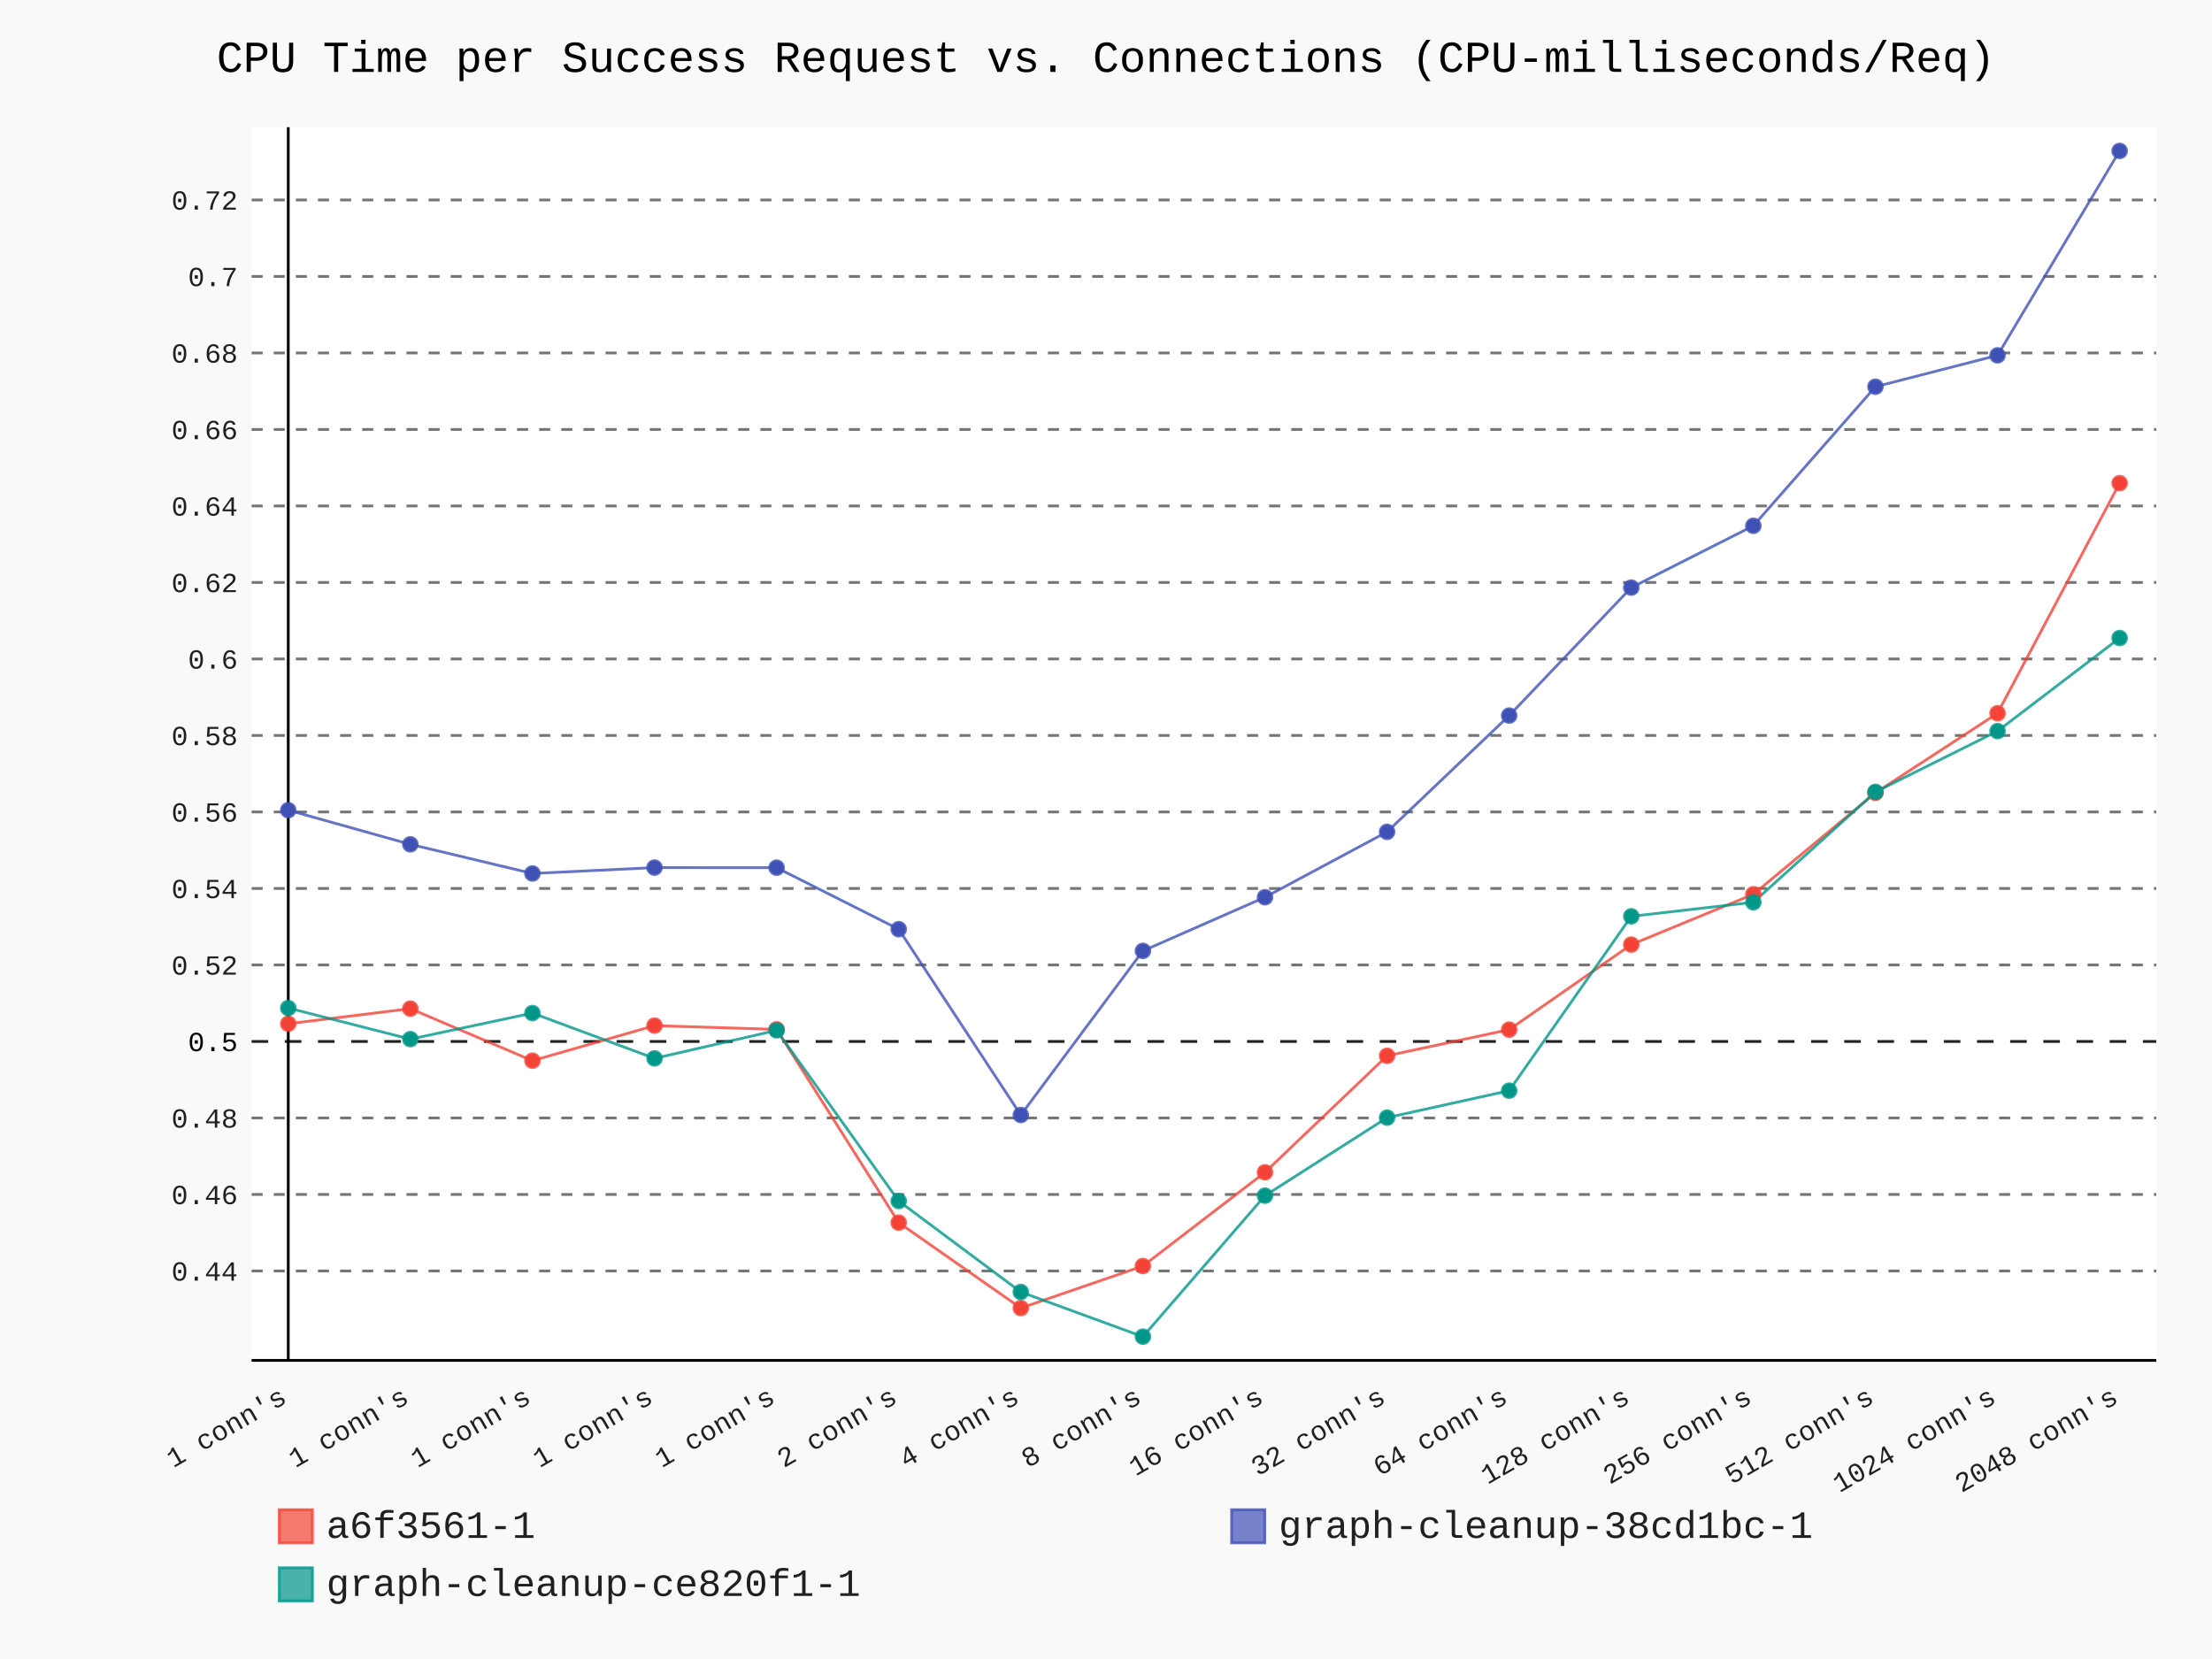
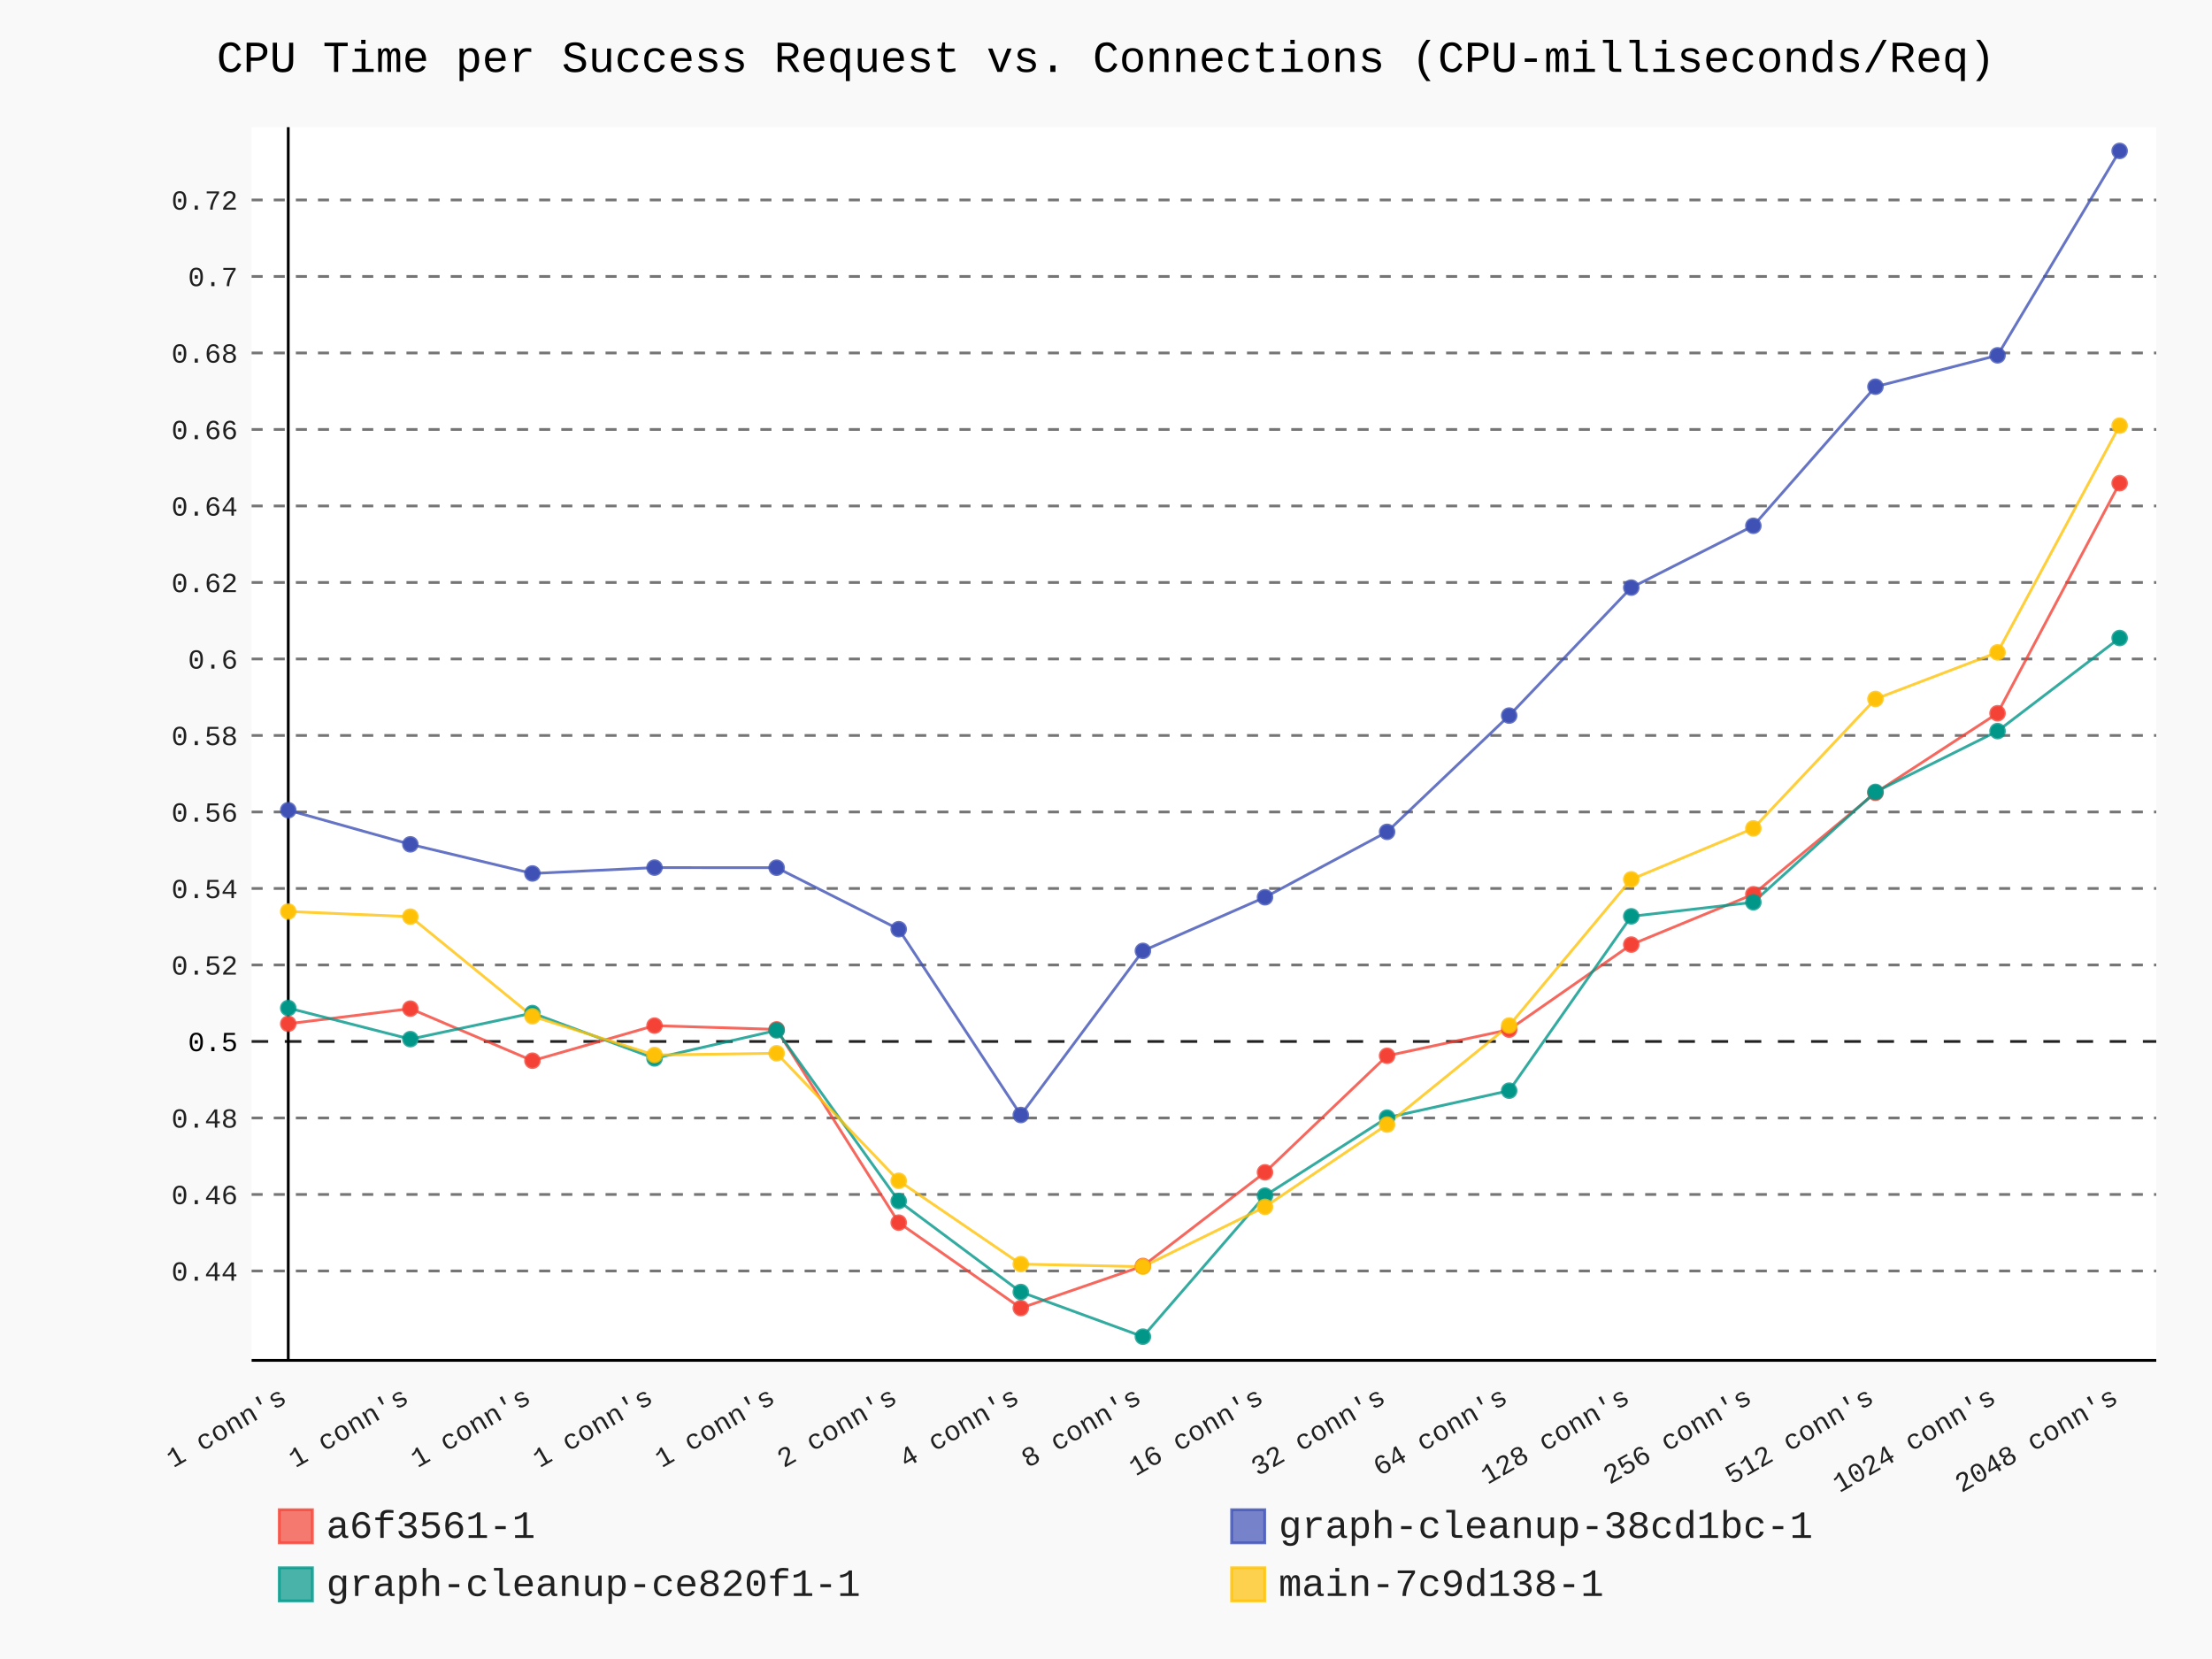
- <svg xmlns="http://www.w3.org/2000/svg" id="chart-e49826d6-8e26-4196-9e8d-08a854d0d853" class="pygal-chart" viewBox="0 0 800 600">
+ <svg xmlns="http://www.w3.org/2000/svg" id="chart-fb53448d-6009-46d5-8c58-4f2c62f61ac2" class="pygal-chart" viewBox="0 0 800 600">
  <defs>
-     <style type="text/css">#chart-e49826d6-8e26-4196-9e8d-08a854d0d853{-webkit-user-select:none;-webkit-font-smoothing:antialiased;font-family:Consolas,"Liberation Mono",Menlo,Courier,monospace}#chart-e49826d6-8e26-4196-9e8d-08a854d0d853 .title{font-family:Consolas,"Liberation Mono",Menlo,Courier,monospace;font-size:16px}#chart-e49826d6-8e26-4196-9e8d-08a854d0d853 .legends .legend text{font-family:Consolas,"Liberation Mono",Menlo,Courier,monospace;font-size:14px}#chart-e49826d6-8e26-4196-9e8d-08a854d0d853 .axis text{font-family:Consolas,"Liberation Mono",Menlo,Courier,monospace;font-size:10px}#chart-e49826d6-8e26-4196-9e8d-08a854d0d853 .axis text.major{font-family:Consolas,"Liberation Mono",Menlo,Courier,monospace;font-size:10px}#chart-e49826d6-8e26-4196-9e8d-08a854d0d853 .text-overlay text.value{font-family:Consolas,"Liberation Mono",Menlo,Courier,monospace;font-size:16px}#chart-e49826d6-8e26-4196-9e8d-08a854d0d853 .text-overlay text.label{font-family:Consolas,"Liberation Mono",Menlo,Courier,monospace;font-size:10px}#chart-e49826d6-8e26-4196-9e8d-08a854d0d853 .tooltip{font-family:Consolas,"Liberation Mono",Menlo,Courier,monospace;font-size:14px}#chart-e49826d6-8e26-4196-9e8d-08a854d0d853 text.no_data{font-family:Consolas,"Liberation Mono",Menlo,Courier,monospace;font-size:64px}
- #chart-e49826d6-8e26-4196-9e8d-08a854d0d853{background-color:rgba(249,249,249,1)}#chart-e49826d6-8e26-4196-9e8d-08a854d0d853 path,#chart-e49826d6-8e26-4196-9e8d-08a854d0d853 line,#chart-e49826d6-8e26-4196-9e8d-08a854d0d853 rect,#chart-e49826d6-8e26-4196-9e8d-08a854d0d853 circle{-webkit-transition:150ms;-moz-transition:150ms;transition:150ms}#chart-e49826d6-8e26-4196-9e8d-08a854d0d853 .graph &gt; .background{fill:rgba(249,249,249,1)}#chart-e49826d6-8e26-4196-9e8d-08a854d0d853 .plot &gt; .background{fill:rgba(255,255,255,1)}#chart-e49826d6-8e26-4196-9e8d-08a854d0d853 .graph{fill:rgba(0,0,0,.87)}#chart-e49826d6-8e26-4196-9e8d-08a854d0d853 text.no_data{fill:rgba(0,0,0,1)}#chart-e49826d6-8e26-4196-9e8d-08a854d0d853 .title{fill:rgba(0,0,0,1)}#chart-e49826d6-8e26-4196-9e8d-08a854d0d853 .legends .legend text{fill:rgba(0,0,0,.87)}#chart-e49826d6-8e26-4196-9e8d-08a854d0d853 .legends .legend:hover text{fill:rgba(0,0,0,1)}#chart-e49826d6-8e26-4196-9e8d-08a854d0d853 .axis .line{stroke:rgba(0,0,0,1)}#chart-e49826d6-8e26-4196-9e8d-08a854d0d853 .axis .guide.line{stroke:rgba(0,0,0,.54)}#chart-e49826d6-8e26-4196-9e8d-08a854d0d853 .axis .major.line{stroke:rgba(0,0,0,.87)}#chart-e49826d6-8e26-4196-9e8d-08a854d0d853 .axis text.major{fill:rgba(0,0,0,1)}#chart-e49826d6-8e26-4196-9e8d-08a854d0d853 .axis.y .guides:hover .guide.line,#chart-e49826d6-8e26-4196-9e8d-08a854d0d853 .line-graph .axis.x .guides:hover .guide.line,#chart-e49826d6-8e26-4196-9e8d-08a854d0d853 .stackedline-graph .axis.x .guides:hover .guide.line,#chart-e49826d6-8e26-4196-9e8d-08a854d0d853 .xy-graph .axis.x .guides:hover .guide.line{stroke:rgba(0,0,0,1)}#chart-e49826d6-8e26-4196-9e8d-08a854d0d853 .axis .guides:hover text{fill:rgba(0,0,0,1)}#chart-e49826d6-8e26-4196-9e8d-08a854d0d853 .reactive{fill-opacity:.7;stroke-opacity:.8}#chart-e49826d6-8e26-4196-9e8d-08a854d0d853 .ci{stroke:rgba(0,0,0,.87)}#chart-e49826d6-8e26-4196-9e8d-08a854d0d853 .reactive.active,#chart-e49826d6-8e26-4196-9e8d-08a854d0d853 .active .reactive{fill-opacity:.8;stroke-opacity:.9;stroke-width:4}#chart-e49826d6-8e26-4196-9e8d-08a854d0d853 .ci .reactive.active{stroke-width:1.5}#chart-e49826d6-8e26-4196-9e8d-08a854d0d853 .series text{fill:rgba(0,0,0,1)}#chart-e49826d6-8e26-4196-9e8d-08a854d0d853 .tooltip rect{fill:rgba(255,255,255,1);stroke:rgba(0,0,0,1);-webkit-transition:opacity 150ms;-moz-transition:opacity 150ms;transition:opacity 150ms}#chart-e49826d6-8e26-4196-9e8d-08a854d0d853 .tooltip .label{fill:rgba(0,0,0,.87)}#chart-e49826d6-8e26-4196-9e8d-08a854d0d853 .tooltip .label{fill:rgba(0,0,0,.87)}#chart-e49826d6-8e26-4196-9e8d-08a854d0d853 .tooltip .legend{font-size:.8em;fill:rgba(0,0,0,.54)}#chart-e49826d6-8e26-4196-9e8d-08a854d0d853 .tooltip .x_label{font-size:.6em;fill:rgba(0,0,0,1)}#chart-e49826d6-8e26-4196-9e8d-08a854d0d853 .tooltip .xlink{font-size:.5em;text-decoration:underline}#chart-e49826d6-8e26-4196-9e8d-08a854d0d853 .tooltip .value{font-size:1.5em}#chart-e49826d6-8e26-4196-9e8d-08a854d0d853 .bound{font-size:.5em}#chart-e49826d6-8e26-4196-9e8d-08a854d0d853 .max-value{font-size:.75em;fill:rgba(0,0,0,.54)}#chart-e49826d6-8e26-4196-9e8d-08a854d0d853 .map-element{fill:rgba(255,255,255,1);stroke:rgba(0,0,0,.54) !important}#chart-e49826d6-8e26-4196-9e8d-08a854d0d853 .map-element .reactive{fill-opacity:inherit;stroke-opacity:inherit}#chart-e49826d6-8e26-4196-9e8d-08a854d0d853 .color-0,#chart-e49826d6-8e26-4196-9e8d-08a854d0d853 .color-0 a:visited{stroke:#F44336;fill:#F44336}#chart-e49826d6-8e26-4196-9e8d-08a854d0d853 .color-1,#chart-e49826d6-8e26-4196-9e8d-08a854d0d853 .color-1 a:visited{stroke:#3F51B5;fill:#3F51B5}#chart-e49826d6-8e26-4196-9e8d-08a854d0d853 .color-2,#chart-e49826d6-8e26-4196-9e8d-08a854d0d853 .color-2 a:visited{stroke:#009688;fill:#009688}#chart-e49826d6-8e26-4196-9e8d-08a854d0d853 .text-overlay .color-0 text{fill:black}#chart-e49826d6-8e26-4196-9e8d-08a854d0d853 .text-overlay .color-1 text{fill:black}#chart-e49826d6-8e26-4196-9e8d-08a854d0d853 .text-overlay .color-2 text{fill:black}
- #chart-e49826d6-8e26-4196-9e8d-08a854d0d853 text.no_data{text-anchor:middle}#chart-e49826d6-8e26-4196-9e8d-08a854d0d853 .guide.line{fill:none}#chart-e49826d6-8e26-4196-9e8d-08a854d0d853 .centered{text-anchor:middle}#chart-e49826d6-8e26-4196-9e8d-08a854d0d853 .title{text-anchor:middle}#chart-e49826d6-8e26-4196-9e8d-08a854d0d853 .legends .legend text{fill-opacity:1}#chart-e49826d6-8e26-4196-9e8d-08a854d0d853 .axis.x text{text-anchor:middle}#chart-e49826d6-8e26-4196-9e8d-08a854d0d853 .axis.x:not(.web) text[transform]{text-anchor:start}#chart-e49826d6-8e26-4196-9e8d-08a854d0d853 .axis.x:not(.web) text[transform].backwards{text-anchor:end}#chart-e49826d6-8e26-4196-9e8d-08a854d0d853 .axis.y text{text-anchor:end}#chart-e49826d6-8e26-4196-9e8d-08a854d0d853 .axis.y text[transform].backwards{text-anchor:start}#chart-e49826d6-8e26-4196-9e8d-08a854d0d853 .axis.y2 text{text-anchor:start}#chart-e49826d6-8e26-4196-9e8d-08a854d0d853 .axis.y2 text[transform].backwards{text-anchor:end}#chart-e49826d6-8e26-4196-9e8d-08a854d0d853 .axis .guide.line{stroke-dasharray:4,4}#chart-e49826d6-8e26-4196-9e8d-08a854d0d853 .axis .major.guide.line{stroke-dasharray:6,6}#chart-e49826d6-8e26-4196-9e8d-08a854d0d853 .horizontal .axis.y .guide.line,#chart-e49826d6-8e26-4196-9e8d-08a854d0d853 .horizontal .axis.y2 .guide.line,#chart-e49826d6-8e26-4196-9e8d-08a854d0d853 .vertical .axis.x .guide.line{opacity:0}#chart-e49826d6-8e26-4196-9e8d-08a854d0d853 .horizontal .axis.always_show .guide.line,#chart-e49826d6-8e26-4196-9e8d-08a854d0d853 .vertical .axis.always_show .guide.line{opacity:1 !important}#chart-e49826d6-8e26-4196-9e8d-08a854d0d853 .axis.y .guides:hover .guide.line,#chart-e49826d6-8e26-4196-9e8d-08a854d0d853 .axis.y2 .guides:hover .guide.line,#chart-e49826d6-8e26-4196-9e8d-08a854d0d853 .axis.x .guides:hover .guide.line{opacity:1}#chart-e49826d6-8e26-4196-9e8d-08a854d0d853 .axis .guides:hover text{opacity:1}#chart-e49826d6-8e26-4196-9e8d-08a854d0d853 .nofill{fill:none}#chart-e49826d6-8e26-4196-9e8d-08a854d0d853 .subtle-fill{fill-opacity:.2}#chart-e49826d6-8e26-4196-9e8d-08a854d0d853 .dot{stroke-width:1px;fill-opacity:1}#chart-e49826d6-8e26-4196-9e8d-08a854d0d853 .dot.active{stroke-width:5px}#chart-e49826d6-8e26-4196-9e8d-08a854d0d853 .dot.negative{fill:transparent}#chart-e49826d6-8e26-4196-9e8d-08a854d0d853 text,#chart-e49826d6-8e26-4196-9e8d-08a854d0d853 tspan{stroke:none !important}#chart-e49826d6-8e26-4196-9e8d-08a854d0d853 .series text.active{opacity:1}#chart-e49826d6-8e26-4196-9e8d-08a854d0d853 .tooltip rect{fill-opacity:.95;stroke-width:.5}#chart-e49826d6-8e26-4196-9e8d-08a854d0d853 .tooltip text{fill-opacity:1}#chart-e49826d6-8e26-4196-9e8d-08a854d0d853 .showable{visibility:hidden}#chart-e49826d6-8e26-4196-9e8d-08a854d0d853 .showable.shown{visibility:visible}#chart-e49826d6-8e26-4196-9e8d-08a854d0d853 .gauge-background{fill:rgba(229,229,229,1);stroke:none}#chart-e49826d6-8e26-4196-9e8d-08a854d0d853 .bg-lines{stroke:rgba(249,249,249,1);stroke-width:2px}</style>
+     <style type="text/css">#chart-fb53448d-6009-46d5-8c58-4f2c62f61ac2{-webkit-user-select:none;-webkit-font-smoothing:antialiased;font-family:Consolas,"Liberation Mono",Menlo,Courier,monospace}#chart-fb53448d-6009-46d5-8c58-4f2c62f61ac2 .title{font-family:Consolas,"Liberation Mono",Menlo,Courier,monospace;font-size:16px}#chart-fb53448d-6009-46d5-8c58-4f2c62f61ac2 .legends .legend text{font-family:Consolas,"Liberation Mono",Menlo,Courier,monospace;font-size:14px}#chart-fb53448d-6009-46d5-8c58-4f2c62f61ac2 .axis text{font-family:Consolas,"Liberation Mono",Menlo,Courier,monospace;font-size:10px}#chart-fb53448d-6009-46d5-8c58-4f2c62f61ac2 .axis text.major{font-family:Consolas,"Liberation Mono",Menlo,Courier,monospace;font-size:10px}#chart-fb53448d-6009-46d5-8c58-4f2c62f61ac2 .text-overlay text.value{font-family:Consolas,"Liberation Mono",Menlo,Courier,monospace;font-size:16px}#chart-fb53448d-6009-46d5-8c58-4f2c62f61ac2 .text-overlay text.label{font-family:Consolas,"Liberation Mono",Menlo,Courier,monospace;font-size:10px}#chart-fb53448d-6009-46d5-8c58-4f2c62f61ac2 .tooltip{font-family:Consolas,"Liberation Mono",Menlo,Courier,monospace;font-size:14px}#chart-fb53448d-6009-46d5-8c58-4f2c62f61ac2 text.no_data{font-family:Consolas,"Liberation Mono",Menlo,Courier,monospace;font-size:64px}
+ #chart-fb53448d-6009-46d5-8c58-4f2c62f61ac2{background-color:rgba(249,249,249,1)}#chart-fb53448d-6009-46d5-8c58-4f2c62f61ac2 path,#chart-fb53448d-6009-46d5-8c58-4f2c62f61ac2 line,#chart-fb53448d-6009-46d5-8c58-4f2c62f61ac2 rect,#chart-fb53448d-6009-46d5-8c58-4f2c62f61ac2 circle{-webkit-transition:150ms;-moz-transition:150ms;transition:150ms}#chart-fb53448d-6009-46d5-8c58-4f2c62f61ac2 .graph &gt; .background{fill:rgba(249,249,249,1)}#chart-fb53448d-6009-46d5-8c58-4f2c62f61ac2 .plot &gt; .background{fill:rgba(255,255,255,1)}#chart-fb53448d-6009-46d5-8c58-4f2c62f61ac2 .graph{fill:rgba(0,0,0,.87)}#chart-fb53448d-6009-46d5-8c58-4f2c62f61ac2 text.no_data{fill:rgba(0,0,0,1)}#chart-fb53448d-6009-46d5-8c58-4f2c62f61ac2 .title{fill:rgba(0,0,0,1)}#chart-fb53448d-6009-46d5-8c58-4f2c62f61ac2 .legends .legend text{fill:rgba(0,0,0,.87)}#chart-fb53448d-6009-46d5-8c58-4f2c62f61ac2 .legends .legend:hover text{fill:rgba(0,0,0,1)}#chart-fb53448d-6009-46d5-8c58-4f2c62f61ac2 .axis .line{stroke:rgba(0,0,0,1)}#chart-fb53448d-6009-46d5-8c58-4f2c62f61ac2 .axis .guide.line{stroke:rgba(0,0,0,.54)}#chart-fb53448d-6009-46d5-8c58-4f2c62f61ac2 .axis .major.line{stroke:rgba(0,0,0,.87)}#chart-fb53448d-6009-46d5-8c58-4f2c62f61ac2 .axis text.major{fill:rgba(0,0,0,1)}#chart-fb53448d-6009-46d5-8c58-4f2c62f61ac2 .axis.y .guides:hover .guide.line,#chart-fb53448d-6009-46d5-8c58-4f2c62f61ac2 .line-graph .axis.x .guides:hover .guide.line,#chart-fb53448d-6009-46d5-8c58-4f2c62f61ac2 .stackedline-graph .axis.x .guides:hover .guide.line,#chart-fb53448d-6009-46d5-8c58-4f2c62f61ac2 .xy-graph .axis.x .guides:hover .guide.line{stroke:rgba(0,0,0,1)}#chart-fb53448d-6009-46d5-8c58-4f2c62f61ac2 .axis .guides:hover text{fill:rgba(0,0,0,1)}#chart-fb53448d-6009-46d5-8c58-4f2c62f61ac2 .reactive{fill-opacity:.7;stroke-opacity:.8}#chart-fb53448d-6009-46d5-8c58-4f2c62f61ac2 .ci{stroke:rgba(0,0,0,.87)}#chart-fb53448d-6009-46d5-8c58-4f2c62f61ac2 .reactive.active,#chart-fb53448d-6009-46d5-8c58-4f2c62f61ac2 .active .reactive{fill-opacity:.8;stroke-opacity:.9;stroke-width:4}#chart-fb53448d-6009-46d5-8c58-4f2c62f61ac2 .ci .reactive.active{stroke-width:1.5}#chart-fb53448d-6009-46d5-8c58-4f2c62f61ac2 .series text{fill:rgba(0,0,0,1)}#chart-fb53448d-6009-46d5-8c58-4f2c62f61ac2 .tooltip rect{fill:rgba(255,255,255,1);stroke:rgba(0,0,0,1);-webkit-transition:opacity 150ms;-moz-transition:opacity 150ms;transition:opacity 150ms}#chart-fb53448d-6009-46d5-8c58-4f2c62f61ac2 .tooltip .label{fill:rgba(0,0,0,.87)}#chart-fb53448d-6009-46d5-8c58-4f2c62f61ac2 .tooltip .label{fill:rgba(0,0,0,.87)}#chart-fb53448d-6009-46d5-8c58-4f2c62f61ac2 .tooltip .legend{font-size:.8em;fill:rgba(0,0,0,.54)}#chart-fb53448d-6009-46d5-8c58-4f2c62f61ac2 .tooltip .x_label{font-size:.6em;fill:rgba(0,0,0,1)}#chart-fb53448d-6009-46d5-8c58-4f2c62f61ac2 .tooltip .xlink{font-size:.5em;text-decoration:underline}#chart-fb53448d-6009-46d5-8c58-4f2c62f61ac2 .tooltip .value{font-size:1.5em}#chart-fb53448d-6009-46d5-8c58-4f2c62f61ac2 .bound{font-size:.5em}#chart-fb53448d-6009-46d5-8c58-4f2c62f61ac2 .max-value{font-size:.75em;fill:rgba(0,0,0,.54)}#chart-fb53448d-6009-46d5-8c58-4f2c62f61ac2 .map-element{fill:rgba(255,255,255,1);stroke:rgba(0,0,0,.54) !important}#chart-fb53448d-6009-46d5-8c58-4f2c62f61ac2 .map-element .reactive{fill-opacity:inherit;stroke-opacity:inherit}#chart-fb53448d-6009-46d5-8c58-4f2c62f61ac2 .color-0,#chart-fb53448d-6009-46d5-8c58-4f2c62f61ac2 .color-0 a:visited{stroke:#F44336;fill:#F44336}#chart-fb53448d-6009-46d5-8c58-4f2c62f61ac2 .color-1,#chart-fb53448d-6009-46d5-8c58-4f2c62f61ac2 .color-1 a:visited{stroke:#3F51B5;fill:#3F51B5}#chart-fb53448d-6009-46d5-8c58-4f2c62f61ac2 .color-2,#chart-fb53448d-6009-46d5-8c58-4f2c62f61ac2 .color-2 a:visited{stroke:#009688;fill:#009688}#chart-fb53448d-6009-46d5-8c58-4f2c62f61ac2 .color-3,#chart-fb53448d-6009-46d5-8c58-4f2c62f61ac2 .color-3 a:visited{stroke:#FFC107;fill:#FFC107}#chart-fb53448d-6009-46d5-8c58-4f2c62f61ac2 .text-overlay .color-0 text{fill:black}#chart-fb53448d-6009-46d5-8c58-4f2c62f61ac2 .text-overlay .color-1 text{fill:black}#chart-fb53448d-6009-46d5-8c58-4f2c62f61ac2 .text-overlay .color-2 text{fill:black}#chart-fb53448d-6009-46d5-8c58-4f2c62f61ac2 .text-overlay .color-3 text{fill:black}
+ #chart-fb53448d-6009-46d5-8c58-4f2c62f61ac2 text.no_data{text-anchor:middle}#chart-fb53448d-6009-46d5-8c58-4f2c62f61ac2 .guide.line{fill:none}#chart-fb53448d-6009-46d5-8c58-4f2c62f61ac2 .centered{text-anchor:middle}#chart-fb53448d-6009-46d5-8c58-4f2c62f61ac2 .title{text-anchor:middle}#chart-fb53448d-6009-46d5-8c58-4f2c62f61ac2 .legends .legend text{fill-opacity:1}#chart-fb53448d-6009-46d5-8c58-4f2c62f61ac2 .axis.x text{text-anchor:middle}#chart-fb53448d-6009-46d5-8c58-4f2c62f61ac2 .axis.x:not(.web) text[transform]{text-anchor:start}#chart-fb53448d-6009-46d5-8c58-4f2c62f61ac2 .axis.x:not(.web) text[transform].backwards{text-anchor:end}#chart-fb53448d-6009-46d5-8c58-4f2c62f61ac2 .axis.y text{text-anchor:end}#chart-fb53448d-6009-46d5-8c58-4f2c62f61ac2 .axis.y text[transform].backwards{text-anchor:start}#chart-fb53448d-6009-46d5-8c58-4f2c62f61ac2 .axis.y2 text{text-anchor:start}#chart-fb53448d-6009-46d5-8c58-4f2c62f61ac2 .axis.y2 text[transform].backwards{text-anchor:end}#chart-fb53448d-6009-46d5-8c58-4f2c62f61ac2 .axis .guide.line{stroke-dasharray:4,4}#chart-fb53448d-6009-46d5-8c58-4f2c62f61ac2 .axis .major.guide.line{stroke-dasharray:6,6}#chart-fb53448d-6009-46d5-8c58-4f2c62f61ac2 .horizontal .axis.y .guide.line,#chart-fb53448d-6009-46d5-8c58-4f2c62f61ac2 .horizontal .axis.y2 .guide.line,#chart-fb53448d-6009-46d5-8c58-4f2c62f61ac2 .vertical .axis.x .guide.line{opacity:0}#chart-fb53448d-6009-46d5-8c58-4f2c62f61ac2 .horizontal .axis.always_show .guide.line,#chart-fb53448d-6009-46d5-8c58-4f2c62f61ac2 .vertical .axis.always_show .guide.line{opacity:1 !important}#chart-fb53448d-6009-46d5-8c58-4f2c62f61ac2 .axis.y .guides:hover .guide.line,#chart-fb53448d-6009-46d5-8c58-4f2c62f61ac2 .axis.y2 .guides:hover .guide.line,#chart-fb53448d-6009-46d5-8c58-4f2c62f61ac2 .axis.x .guides:hover .guide.line{opacity:1}#chart-fb53448d-6009-46d5-8c58-4f2c62f61ac2 .axis .guides:hover text{opacity:1}#chart-fb53448d-6009-46d5-8c58-4f2c62f61ac2 .nofill{fill:none}#chart-fb53448d-6009-46d5-8c58-4f2c62f61ac2 .subtle-fill{fill-opacity:.2}#chart-fb53448d-6009-46d5-8c58-4f2c62f61ac2 .dot{stroke-width:1px;fill-opacity:1}#chart-fb53448d-6009-46d5-8c58-4f2c62f61ac2 .dot.active{stroke-width:5px}#chart-fb53448d-6009-46d5-8c58-4f2c62f61ac2 .dot.negative{fill:transparent}#chart-fb53448d-6009-46d5-8c58-4f2c62f61ac2 text,#chart-fb53448d-6009-46d5-8c58-4f2c62f61ac2 tspan{stroke:none !important}#chart-fb53448d-6009-46d5-8c58-4f2c62f61ac2 .series text.active{opacity:1}#chart-fb53448d-6009-46d5-8c58-4f2c62f61ac2 .tooltip rect{fill-opacity:.95;stroke-width:.5}#chart-fb53448d-6009-46d5-8c58-4f2c62f61ac2 .tooltip text{fill-opacity:1}#chart-fb53448d-6009-46d5-8c58-4f2c62f61ac2 .showable{visibility:hidden}#chart-fb53448d-6009-46d5-8c58-4f2c62f61ac2 .showable.shown{visibility:visible}#chart-fb53448d-6009-46d5-8c58-4f2c62f61ac2 .gauge-background{fill:rgba(229,229,229,1);stroke:none}#chart-fb53448d-6009-46d5-8c58-4f2c62f61ac2 .bg-lines{stroke:rgba(249,249,249,1);stroke-width:2px}</style>
  </defs>
  <g class="graph line-graph vertical">
    <rect x="0" y="0" width="800" height="600" class="background" />
    <g transform="translate(91, 46)" class="plot">
      <rect x="0" y="0" width="688.842" height="446.0" class="background" />
      <g class="axis y always_show">
        <path d="M0 446 h688.842" class="line" />
        <g class="guides">
          <path d="M0 413.662 h688.842" class="guide line" />
          <text x="-5" y="417.162" class="">0.44</text>
        </g>
        <g class="guides">
          <path d="M0 385.994 h688.842" class="guide line" />
          <text x="-5" y="389.494" class="">0.46</text>
        </g>
        <g class="guides">
          <path d="M0 358.327 h688.842" class="guide line" />
          <text x="-5" y="361.827" class="">0.48</text>
        </g>
        <g class="guides">
          <path d="M0 330.66 h688.842" class="major guide line" />
          <text x="-5" y="334.16" class="major">0.5</text>
        </g>
        <g class="guides">
          <path d="M0 302.992 h688.842" class="guide line" />
          <text x="-5" y="306.492" class="">0.52</text>
        </g>
        <g class="guides">
          <path d="M0 275.325 h688.842" class="guide line" />
          <text x="-5" y="278.825" class="">0.54</text>
        </g>
        <g class="guides">
          <path d="M0 247.657 h688.842" class="guide line" />
          <text x="-5" y="251.157" class="">0.56</text>
        </g>
        <g class="guides">
          <path d="M0 219.99 h688.842" class="guide line" />
          <text x="-5" y="223.49" class="">0.58</text>
        </g>
        <g class="guides">
          <path d="M0 192.323 h688.842" class="guide line" />
          <text x="-5" y="195.823" class="">0.6</text>
        </g>
        <g class="guides">
          <path d="M0 164.655 h688.842" class="guide line" />
          <text x="-5" y="168.155" class="">0.62</text>
        </g>
        <g class="guides">
          <path d="M0 136.988 h688.842" class="guide line" />
          <text x="-5" y="140.488" class="">0.64</text>
        </g>
        <g class="guides">
          <path d="M0 109.321 h688.842" class="guide line" />
          <text x="-5" y="112.821" class="">0.66</text>
        </g>
        <g class="guides">
          <path d="M0 81.653 h688.842" class="guide line" />
          <text x="-5" y="85.153" class="">0.68</text>
        </g>
        <g class="guides">
          <path d="M0 53.986 h688.842" class="guide line" />
          <text x="-5" y="57.486" class="">0.7</text>
        </g>
        <g class="guides">
          <path d="M0 26.318 h688.842" class="guide line" />
          <text x="-5" y="29.818" class="">0.72</text>
        </g>
      </g>
      <g class="axis x">
        <g class="guides">
          <path d="M13.247 0 v446" class="line" />
          <text x="13.247" y="461.0" class="backwards" transform="rotate(330 13.24697 461)">1 conn's</text>
        </g>
        <g class="guides">
          <path d="M57.404 0 v446" class="guide line" />
          <text x="57.404" y="461.0" class="backwards" transform="rotate(330 57.40353 461)">1 conn's</text>
        </g>
        <g class="guides">
          <path d="M101.56 0 v446" class="guide line" />
          <text x="101.56" y="461.0" class="backwards" transform="rotate(330 101.5601 461)">1 conn's</text>
        </g>
        <g class="guides">
          <path d="M145.717 0 v446" class="guide line" />
          <text x="145.717" y="461.0" class="backwards" transform="rotate(330 145.7166 461)">1 conn's</text>
        </g>
        <g class="guides">
          <path d="M189.873 0 v446" class="guide line" />
          <text x="189.873" y="461.0" class="backwards" transform="rotate(330 189.8732 461)">1 conn's</text>
        </g>
        <g class="guides">
          <path d="M234.03 0 v446" class="guide line" />
          <text x="234.03" y="461.0" class="backwards" transform="rotate(330 234.0298 461)">2 conn's</text>
        </g>
        <g class="guides">
          <path d="M278.186 0 v446" class="guide line" />
          <text x="278.186" y="461.0" class="backwards" transform="rotate(330 278.1863 461)">4 conn's</text>
        </g>
        <g class="guides">
          <path d="M322.343 0 v446" class="guide line" />
          <text x="322.343" y="461.0" class="backwards" transform="rotate(330 322.3429 461)">8 conn's</text>
        </g>
        <g class="guides">
          <path d="M366.499 0 v446" class="guide line" />
          <text x="366.499" y="461.0" class="backwards" transform="rotate(330 366.4994 461)">16 conn's</text>
        </g>
        <g class="guides">
          <path d="M410.656 0 v446" class="guide line" />
          <text x="410.656" y="461.0" class="backwards" transform="rotate(330 410.656 461)">32 conn's</text>
        </g>
        <g class="guides">
          <path d="M454.813 0 v446" class="guide line" />
          <text x="454.813" y="461.0" class="backwards" transform="rotate(330 454.8126 461)">64 conn's</text>
        </g>
        <g class="guides">
          <path d="M498.969 0 v446" class="guide line" />
          <text x="498.969" y="461.0" class="backwards" transform="rotate(330 498.9691 461)">128 conn's</text>
        </g>
        <g class="guides">
          <path d="M543.126 0 v446" class="guide line" />
          <text x="543.126" y="461.0" class="backwards" transform="rotate(330 543.1257 461)">256 conn's</text>
        </g>
        <g class="guides">
          <path d="M587.282 0 v446" class="guide line" />
          <text x="587.282" y="461.0" class="backwards" transform="rotate(330 587.2822 461)">512 conn's</text>
        </g>
        <g class="guides">
          <path d="M631.439 0 v446" class="guide line" />
          <text x="631.439" y="461.0" class="backwards" transform="rotate(330 631.4388 461)">1024 conn's</text>
        </g>
        <g class="guides">
          <path d="M675.595 0 v446" class="guide line" />
          <text x="675.595" y="461.0" class="backwards" transform="rotate(330 675.5954 461)">2048 conn's</text>
        </g>
      </g>
      <g class="series serie-0 color-0">
        <path d="M13.247 324.248 L57.404 318.791 101.56 337.616 145.717 324.933 189.873 326.29 234.03 396.185 278.186 427.077 322.343 411.875 366.499 377.98 410.656 335.84 454.813 326.38 498.969 295.627 543.126 277.424 587.282 240.735 631.439 211.96 675.595 128.733" class="line reactive nofill" />
      </g>
      <g class="series serie-1 color-1">
        <path d="M13.247 247.015 L57.404 259.364 101.56 269.905 145.717 267.781 189.873 267.812 234.03 290.06 278.186 357.263 322.343 297.898 366.499 278.502 410.656 254.855 454.813 212.803 498.969 166.516 543.126 144.166 587.282 93.863 631.439 82.514 675.595 8.577" class="line reactive nofill" />
      </g>
      <g class="series serie-2 color-2">
        <path d="M13.247 318.567 L57.404 329.817 101.56 320.394 145.717 336.781 189.873 326.64 234.03 388.376 278.186 421.275 322.343 437.423 366.499 386.432 410.656 358.211 454.813 348.454 498.969 285.401 543.126 280.318 587.282 240.41 631.439 218.412 675.595 184.75" class="line reactive nofill" />
      </g>
+       <g class="series serie-3 color-3">
+         <path d="M13.247 283.658 L57.404 285.523 101.56 321.536 145.717 335.576 189.873 334.926 234.03 381.039 278.186 411.181 322.343 412.112 366.499 390.471 410.656 360.705 454.813 324.901 498.969 272.03 543.126 253.589 587.282 206.795 631.439 189.937 675.595 107.925" class="line reactive nofill" />
+       </g>
    </g>
    <g class="titles">
      <text x="400.0" y="26" class="title plot_title">CPU Time per Success Request vs. Connections (CPU-milliseconds/Req)</text>
    </g>
    <g transform="translate(91, 46)" class="plot overlay">
      <g class="series serie-0 color-0">
        <g class="dots">
          <circle cx="13.247" cy="324.248" r="2.5" class="dot reactive tooltip-trigger" />
        </g>
        <g class="dots">
          <circle cx="57.404" cy="318.791" r="2.5" class="dot reactive tooltip-trigger" />
        </g>
        <g class="dots">
          <circle cx="101.56" cy="337.616" r="2.5" class="dot reactive tooltip-trigger" />
        </g>
        <g class="dots">
          <circle cx="145.717" cy="324.933" r="2.5" class="dot reactive tooltip-trigger" />
        </g>
        <g class="dots">
          <circle cx="189.873" cy="326.29" r="2.5" class="dot reactive tooltip-trigger" />
        </g>
        <g class="dots">
          <circle cx="234.03" cy="396.185" r="2.5" class="dot reactive tooltip-trigger" />
        </g>
        <g class="dots">
          <circle cx="278.186" cy="427.077" r="2.5" class="dot reactive tooltip-trigger" />
        </g>
        <g class="dots">
          <circle cx="322.343" cy="411.875" r="2.5" class="dot reactive tooltip-trigger" />
        </g>
        <g class="dots">
          <circle cx="366.499" cy="377.98" r="2.5" class="dot reactive tooltip-trigger" />
        </g>
        <g class="dots">
          <circle cx="410.656" cy="335.84" r="2.5" class="dot reactive tooltip-trigger" />
        </g>
        <g class="dots">
          <circle cx="454.813" cy="326.38" r="2.5" class="dot reactive tooltip-trigger" />
        </g>
        <g class="dots">
          <circle cx="498.969" cy="295.627" r="2.5" class="dot reactive tooltip-trigger" />
        </g>
        <g class="dots">
          <circle cx="543.126" cy="277.424" r="2.5" class="dot reactive tooltip-trigger" />
        </g>
        <g class="dots">
          <circle cx="587.282" cy="240.735" r="2.5" class="dot reactive tooltip-trigger" />
        </g>
        <g class="dots">
          <circle cx="631.439" cy="211.96" r="2.5" class="dot reactive tooltip-trigger" />
        </g>
        <g class="dots">
          <circle cx="675.595" cy="128.733" r="2.5" class="dot reactive tooltip-trigger" />
        </g>
      </g>
      <g class="series serie-1 color-1">
        <g class="dots">
          <circle cx="13.247" cy="247.015" r="2.5" class="dot reactive tooltip-trigger" />
        </g>
        <g class="dots">
          <circle cx="57.404" cy="259.364" r="2.5" class="dot reactive tooltip-trigger" />
        </g>
        <g class="dots">
          <circle cx="101.56" cy="269.905" r="2.5" class="dot reactive tooltip-trigger" />
        </g>
        <g class="dots">
          <circle cx="145.717" cy="267.781" r="2.5" class="dot reactive tooltip-trigger" />
        </g>
        <g class="dots">
          <circle cx="189.873" cy="267.812" r="2.5" class="dot reactive tooltip-trigger" />
        </g>
        <g class="dots">
          <circle cx="234.03" cy="290.06" r="2.5" class="dot reactive tooltip-trigger" />
        </g>
        <g class="dots">
          <circle cx="278.186" cy="357.263" r="2.5" class="dot reactive tooltip-trigger" />
        </g>
        <g class="dots">
          <circle cx="322.343" cy="297.898" r="2.5" class="dot reactive tooltip-trigger" />
        </g>
        <g class="dots">
          <circle cx="366.499" cy="278.502" r="2.5" class="dot reactive tooltip-trigger" />
        </g>
        <g class="dots">
          <circle cx="410.656" cy="254.855" r="2.5" class="dot reactive tooltip-trigger" />
        </g>
        <g class="dots">
          <circle cx="454.813" cy="212.803" r="2.5" class="dot reactive tooltip-trigger" />
        </g>
        <g class="dots">
          <circle cx="498.969" cy="166.516" r="2.5" class="dot reactive tooltip-trigger" />
        </g>
        <g class="dots">
          <circle cx="543.126" cy="144.166" r="2.5" class="dot reactive tooltip-trigger" />
        </g>
        <g class="dots">
          <circle cx="587.282" cy="93.863" r="2.5" class="dot reactive tooltip-trigger" />
        </g>
        <g class="dots">
          <circle cx="631.439" cy="82.514" r="2.5" class="dot reactive tooltip-trigger" />
        </g>
        <g class="dots">
          <circle cx="675.595" cy="8.577" r="2.5" class="dot reactive tooltip-trigger" />
        </g>
      </g>
      <g class="series serie-2 color-2">
        <g class="dots">
          <circle cx="13.247" cy="318.567" r="2.5" class="dot reactive tooltip-trigger" />
        </g>
        <g class="dots">
          <circle cx="57.404" cy="329.817" r="2.5" class="dot reactive tooltip-trigger" />
        </g>
        <g class="dots">
          <circle cx="101.56" cy="320.394" r="2.5" class="dot reactive tooltip-trigger" />
        </g>
        <g class="dots">
          <circle cx="145.717" cy="336.781" r="2.5" class="dot reactive tooltip-trigger" />
        </g>
        <g class="dots">
          <circle cx="189.873" cy="326.64" r="2.5" class="dot reactive tooltip-trigger" />
        </g>
        <g class="dots">
          <circle cx="234.03" cy="388.376" r="2.5" class="dot reactive tooltip-trigger" />
        </g>
        <g class="dots">
          <circle cx="278.186" cy="421.275" r="2.5" class="dot reactive tooltip-trigger" />
        </g>
        <g class="dots">
          <circle cx="322.343" cy="437.423" r="2.5" class="dot reactive tooltip-trigger" />
        </g>
        <g class="dots">
          <circle cx="366.499" cy="386.432" r="2.5" class="dot reactive tooltip-trigger" />
        </g>
        <g class="dots">
          <circle cx="410.656" cy="358.211" r="2.5" class="dot reactive tooltip-trigger" />
        </g>
        <g class="dots">
          <circle cx="454.813" cy="348.454" r="2.5" class="dot reactive tooltip-trigger" />
        </g>
        <g class="dots">
          <circle cx="498.969" cy="285.401" r="2.5" class="dot reactive tooltip-trigger" />
        </g>
        <g class="dots">
          <circle cx="543.126" cy="280.318" r="2.5" class="dot reactive tooltip-trigger" />
        </g>
        <g class="dots">
          <circle cx="587.282" cy="240.41" r="2.5" class="dot reactive tooltip-trigger" />
        </g>
        <g class="dots">
          <circle cx="631.439" cy="218.412" r="2.5" class="dot reactive tooltip-trigger" />
        </g>
        <g class="dots">
          <circle cx="675.595" cy="184.75" r="2.5" class="dot reactive tooltip-trigger" />
+         </g>
+       </g>
+       <g class="series serie-3 color-3">
+         <g class="dots">
+           <circle cx="13.247" cy="283.658" r="2.5" class="dot reactive tooltip-trigger" />
+         </g>
+         <g class="dots">
+           <circle cx="57.404" cy="285.523" r="2.5" class="dot reactive tooltip-trigger" />
+         </g>
+         <g class="dots">
+           <circle cx="101.56" cy="321.536" r="2.5" class="dot reactive tooltip-trigger" />
+         </g>
+         <g class="dots">
+           <circle cx="145.717" cy="335.576" r="2.5" class="dot reactive tooltip-trigger" />
+         </g>
+         <g class="dots">
+           <circle cx="189.873" cy="334.926" r="2.5" class="dot reactive tooltip-trigger" />
+         </g>
+         <g class="dots">
+           <circle cx="234.03" cy="381.039" r="2.5" class="dot reactive tooltip-trigger" />
+         </g>
+         <g class="dots">
+           <circle cx="278.186" cy="411.181" r="2.5" class="dot reactive tooltip-trigger" />
+         </g>
+         <g class="dots">
+           <circle cx="322.343" cy="412.112" r="2.5" class="dot reactive tooltip-trigger" />
+         </g>
+         <g class="dots">
+           <circle cx="366.499" cy="390.471" r="2.5" class="dot reactive tooltip-trigger" />
+         </g>
+         <g class="dots">
+           <circle cx="410.656" cy="360.705" r="2.5" class="dot reactive tooltip-trigger" />
+         </g>
+         <g class="dots">
+           <circle cx="454.813" cy="324.901" r="2.5" class="dot reactive tooltip-trigger" />
+         </g>
+         <g class="dots">
+           <circle cx="498.969" cy="272.03" r="2.5" class="dot reactive tooltip-trigger" />
+         </g>
+         <g class="dots">
+           <circle cx="543.126" cy="253.589" r="2.5" class="dot reactive tooltip-trigger" />
+         </g>
+         <g class="dots">
+           <circle cx="587.282" cy="206.795" r="2.5" class="dot reactive tooltip-trigger" />
+         </g>
+         <g class="dots">
+           <circle cx="631.439" cy="189.937" r="2.5" class="dot reactive tooltip-trigger" />
+         </g>
+         <g class="dots">
+           <circle cx="675.595" cy="107.925" r="2.5" class="dot reactive tooltip-trigger" />
        </g>
      </g>
    </g>
    <g transform="translate(91, 46)" class="plot text-overlay">
      <g class="series serie-0 color-0" />
      <g class="series serie-1 color-1" />
      <g class="series serie-2 color-2" />
+       <g class="series serie-3 color-3" />
    </g>
    <g transform="translate(91, 46)" class="plot tooltip-overlay">
      <g transform="translate(0 0)" style="opacity: 0" class="tooltip">
        <rect rx="0" ry="0" width="0" height="0" class="tooltip-box" />
        <g class="text" />
      </g>
    </g>
    <g transform="translate(101, 545)" class="legends">
      <g id="activate-serie-0" class="legend reactive activate-serie">
        <rect x="0.0" y="1.0" width="12" height="12" class="color-0 reactive" />
        <text x="17.0" y="11.2">a6f3561-1</text>
      </g>
      <g id="activate-serie-1" class="legend reactive activate-serie">
        <rect x="344.421" y="1.0" width="12" height="12" class="color-1 reactive" />
        <text x="361.421" y="11.2">graph-cleanup-38cd1bc-1</text>
      </g>
      <g id="activate-serie-2" class="legend reactive activate-serie">
        <rect x="0.0" y="22.0" width="12" height="12" class="color-2 reactive" />
        <text x="17.0" y="32.2">graph-cleanup-ce820f1-1</text>
      </g>
+       <g id="activate-serie-3" class="legend reactive activate-serie">
+         <rect x="344.421" y="22.0" width="12" height="12" class="color-3 reactive" />
+         <text x="361.421" y="32.2">main-7c9d138-1</text>
+       </g>
    </g>
  </g>
</svg>
